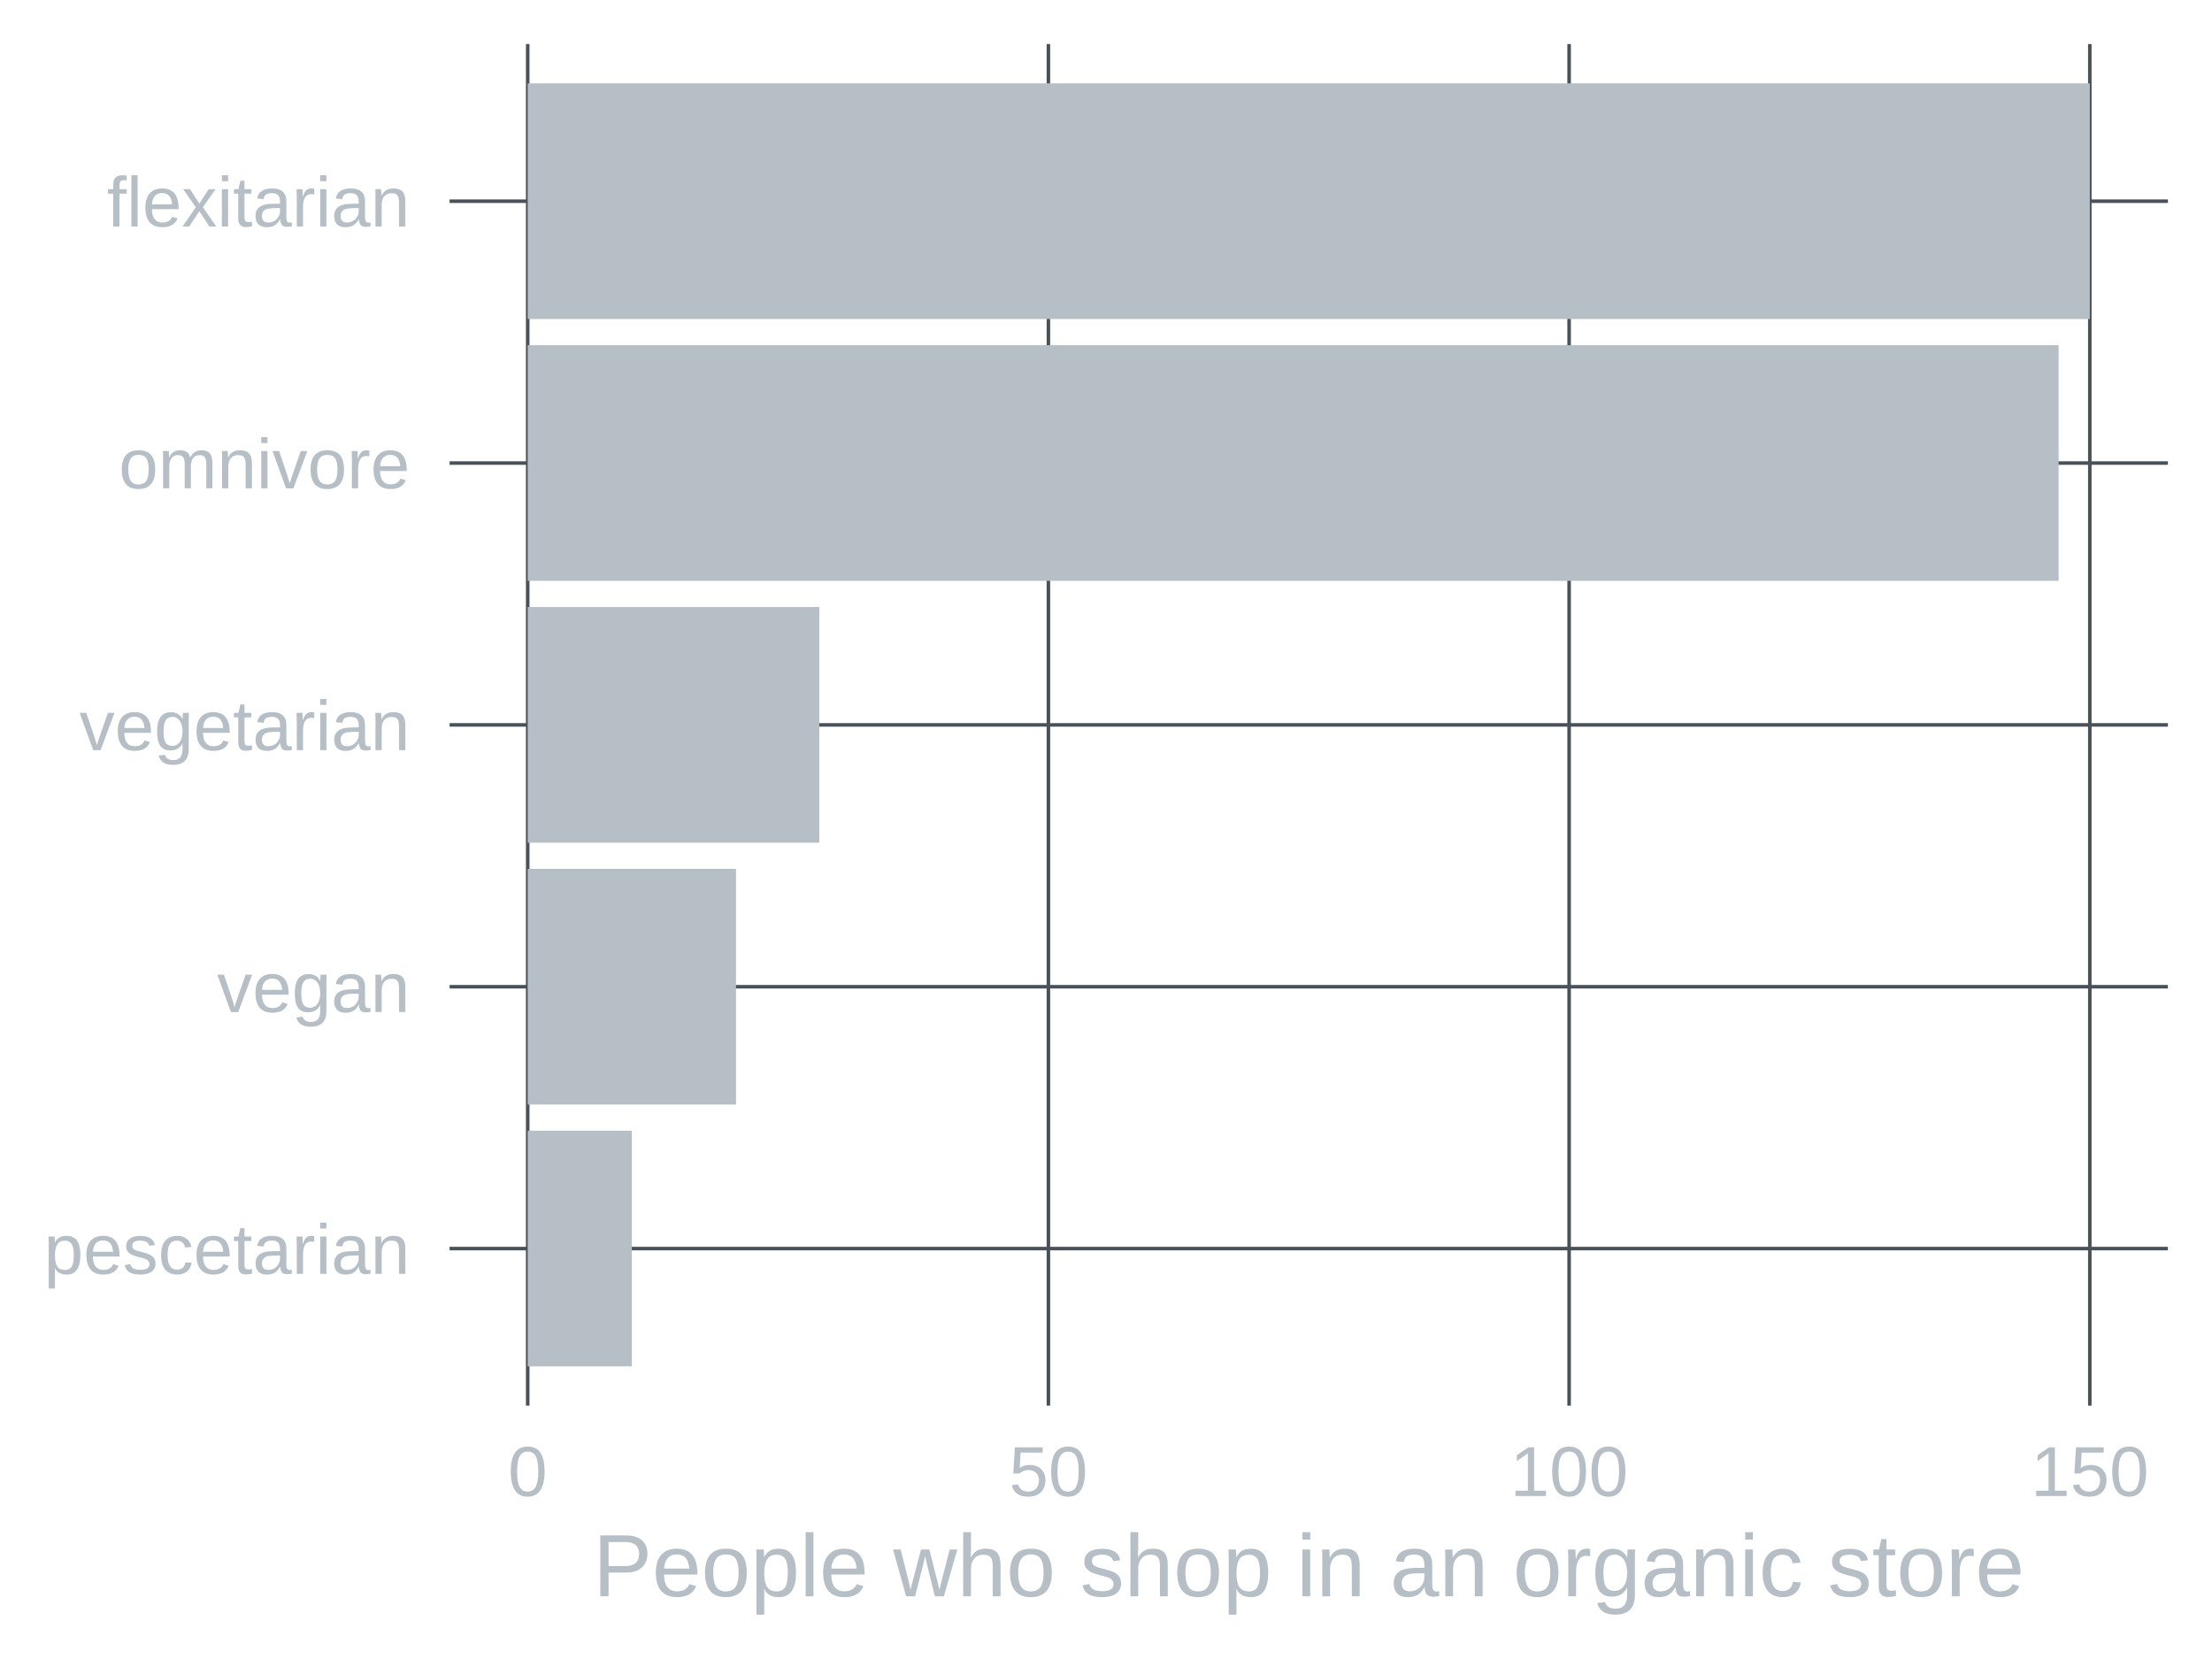
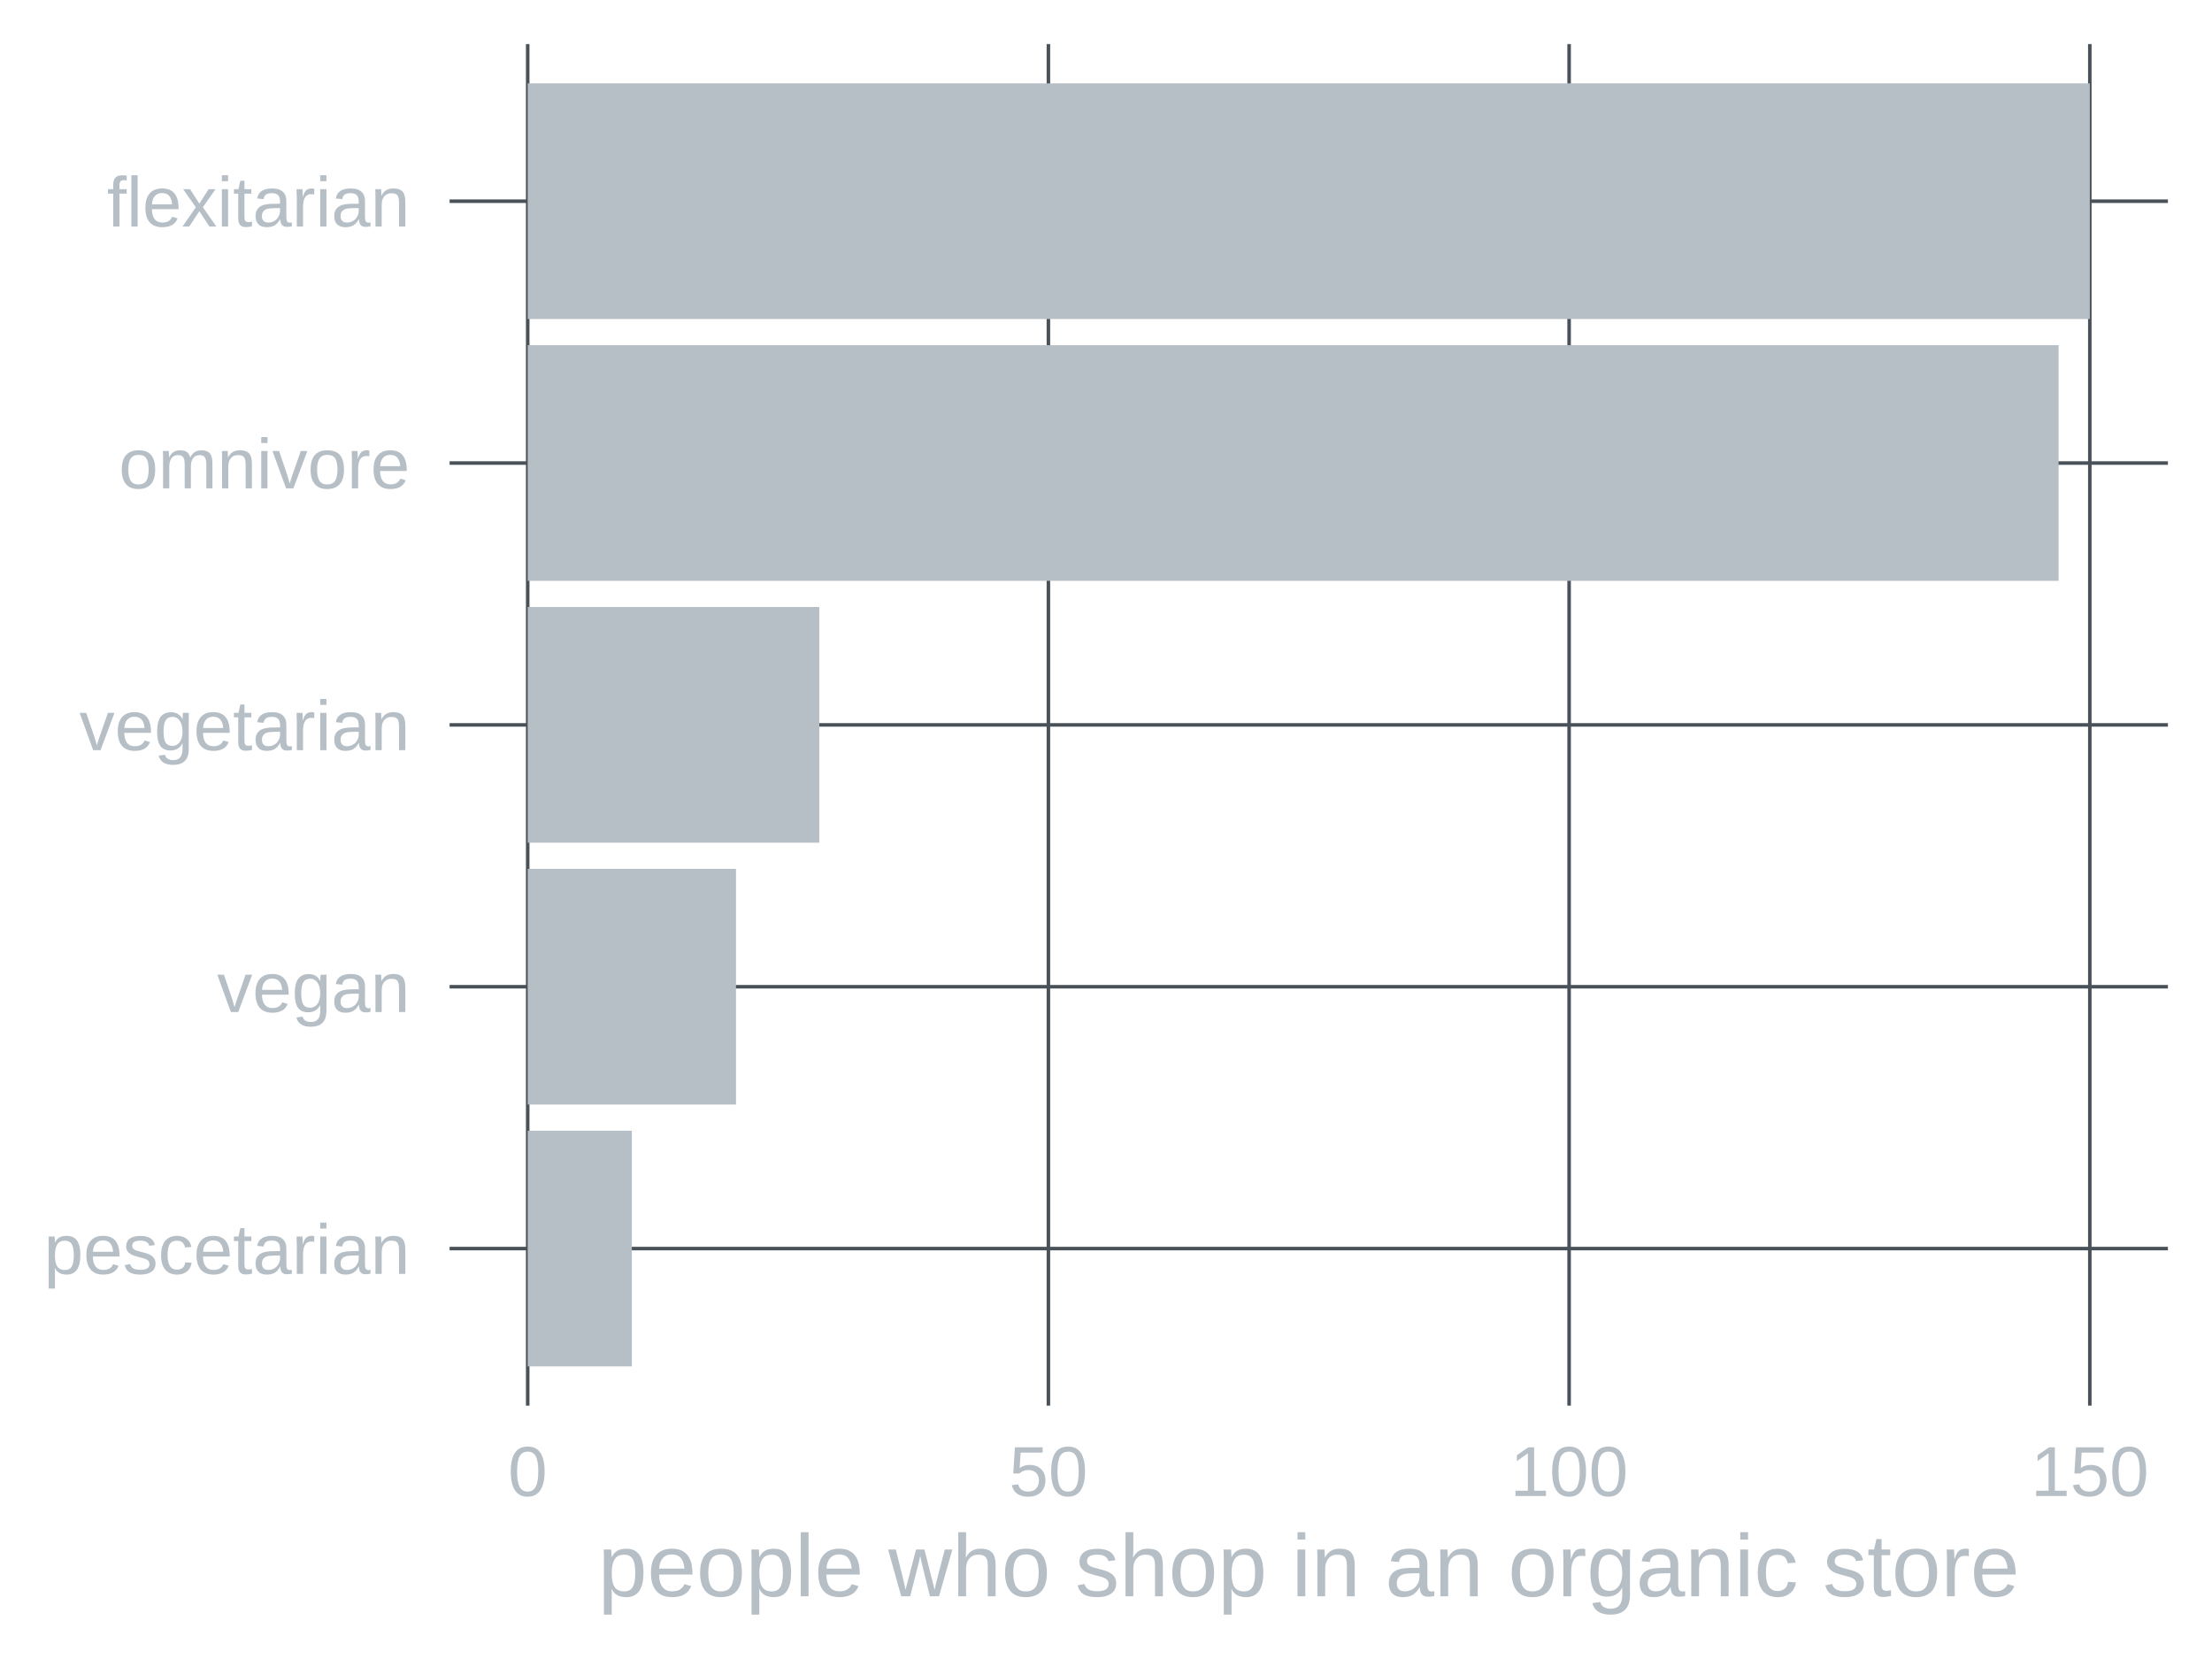
<svg xmlns="http://www.w3.org/2000/svg" width="800.00pt" height="600.00pt" viewBox="0 0 800.00 600.00">
  <g class="svglite">
    <defs>
      <style type="text/css">
    .svglite line, .svglite polyline, .svglite polygon, .svglite path, .svglite rect, .svglite circle {
      fill: none;
      stroke: #000000;
      stroke-linecap: round;
      stroke-linejoin: round;
      stroke-miterlimit: 10.00;
    }
    .svglite text {
      white-space: pre;
    }
    .svglite g.glyphgroup path {
      fill: inherit;
      stroke: none;
    }
  </style>
    </defs>
    <rect width="100%" height="100%" style="stroke: none; fill: none;" />
    <defs>
      <clipPath id="cpMC4wMHw4MDAuMDB8MC4wMHw2MDAuMDA=">
        <rect x="0.00" y="0.00" width="800.00" height="600.00" />
      </clipPath>
    </defs>
    <g clip-path="url(#cpMC4wMHw4MDAuMDB8MC4wMHw2MDAuMDA=)">
      <rect x="-0" y="0.00" width="800.00" height="600.00" style="stroke-width: 3.10; stroke: none;" />
    </g>
    <defs>
      <clipPath id="cpMTYyLjYwfDc4NC4wNnwxNS45NHw1MDguMzg=">
        <rect x="162.60" y="15.94" width="621.46" height="492.44" />
      </clipPath>
    </defs>
    <g clip-path="url(#cpMTYyLjYwfDc4NC4wNnwxNS45NHw1MDguMzg=)">
      <rect x="162.60" y="15.94" width="621.46" height="492.44" style="stroke-width: 3.10; stroke: none;" />
      <polyline points="162.60,451.56 784.06,451.56 " style="stroke-width: 1.28; stroke: #4A5259; stroke-linecap: butt;" />
      <polyline points="162.60,356.86 784.06,356.86 " style="stroke-width: 1.28; stroke: #4A5259; stroke-linecap: butt;" />
      <polyline points="162.60,262.16 784.06,262.16 " style="stroke-width: 1.28; stroke: #4A5259; stroke-linecap: butt;" />
      <polyline points="162.60,167.46 784.06,167.46 " style="stroke-width: 1.28; stroke: #4A5259; stroke-linecap: butt;" />
      <polyline points="162.60,72.76 784.06,72.76 " style="stroke-width: 1.28; stroke: #4A5259; stroke-linecap: butt;" />
      <polyline points="190.85,508.38 190.85,15.94 " style="stroke-width: 1.28; stroke: #4A5259; stroke-linecap: butt;" />
      <polyline points="379.17,508.38 379.17,15.94 " style="stroke-width: 1.28; stroke: #4A5259; stroke-linecap: butt;" />
      <polyline points="567.49,508.38 567.49,15.94 " style="stroke-width: 1.28; stroke: #4A5259; stroke-linecap: butt;" />
      <polyline points="755.81,508.38 755.81,15.94 " style="stroke-width: 1.28; stroke: #4A5259; stroke-linecap: butt;" />
      <rect x="190.85" y="408.94" width="37.66" height="85.23" style="stroke-width: 3.10; stroke: none; stroke-linecap: butt; stroke-linejoin: miter; fill: #B6BEC6;" />
      <rect x="190.85" y="314.24" width="75.33" height="85.23" style="stroke-width: 3.10; stroke: none; stroke-linecap: butt; stroke-linejoin: miter; fill: #B6BEC6;" />
      <rect x="190.85" y="219.54" width="105.46" height="85.23" style="stroke-width: 3.10; stroke: none; stroke-linecap: butt; stroke-linejoin: miter; fill: #B6BEC6;" />
      <rect x="190.85" y="124.84" width="553.67" height="85.23" style="stroke-width: 3.10; stroke: none; stroke-linecap: butt; stroke-linejoin: miter; fill: #B6BEC6;" />
      <rect x="190.85" y="30.15" width="564.96" height="85.23" style="stroke-width: 3.10; stroke: none; stroke-linecap: butt; stroke-linejoin: miter; fill: #B6BEC6;" />
    </g>
    <g clip-path="url(#cpMC4wMHw4MDAuMDB8MC4wMHw2MDAuMDA=)">
      <text x="148.25" y="460.72" text-anchor="end" style="font-size: 25.60px;fill: #B6BEC6; font-family: &quot;Arial&quot;;" textLength="132.31px" lengthAdjust="spacingAndGlyphs">pescetarian</text>
      <text x="148.25" y="366.02" text-anchor="end" style="font-size: 25.60px;fill: #B6BEC6; font-family: &quot;Arial&quot;;" textLength="69.73px" lengthAdjust="spacingAndGlyphs">vegan</text>
      <text x="148.25" y="271.32" text-anchor="end" style="font-size: 25.60px;fill: #B6BEC6; font-family: &quot;Arial&quot;;" textLength="119.52px" lengthAdjust="spacingAndGlyphs">vegetarian</text>
      <text x="148.25" y="176.62" text-anchor="end" style="font-size: 25.60px;fill: #B6BEC6; font-family: &quot;Arial&quot;;" textLength="105.25px" lengthAdjust="spacingAndGlyphs">omnivore</text>
      <text x="148.25" y="81.92" text-anchor="end" style="font-size: 25.60px;fill: #B6BEC6; font-family: &quot;Arial&quot;;" textLength="109.53px" lengthAdjust="spacingAndGlyphs">flexitarian</text>
      <text x="190.85" y="541.05" text-anchor="middle" style="font-size: 25.60px;fill: #B6BEC6; font-family: &quot;Arial&quot;;" textLength="14.23px" lengthAdjust="spacingAndGlyphs">0</text>
      <text x="379.17" y="541.05" text-anchor="middle" style="font-size: 25.60px;fill: #B6BEC6; font-family: &quot;Arial&quot;;" textLength="28.47px" lengthAdjust="spacingAndGlyphs">50</text>
      <text x="567.49" y="541.05" text-anchor="middle" style="font-size: 25.60px;fill: #B6BEC6; font-family: &quot;Arial&quot;;" textLength="42.70px" lengthAdjust="spacingAndGlyphs">100</text>
      <text x="755.81" y="541.05" text-anchor="middle" style="font-size: 25.60px;fill: #B6BEC6; font-family: &quot;Arial&quot;;" textLength="42.70px" lengthAdjust="spacingAndGlyphs">150</text>
-       <text x="473.33" y="577.32" text-anchor="middle" style="font-size: 32.00px;fill: #B6BEC6; font-family: &quot;Arial&quot;;" textLength="517.67px" lengthAdjust="spacingAndGlyphs">People who shop in an organic store</text>
+       <text x="473.33" y="577.32" text-anchor="middle" style="font-size: 32.00px;fill: #B6BEC6; font-family: &quot;Arial&quot;;" textLength="514.12px" lengthAdjust="spacingAndGlyphs">people who shop in an organic store</text>
    </g>
  </g>
</svg>
